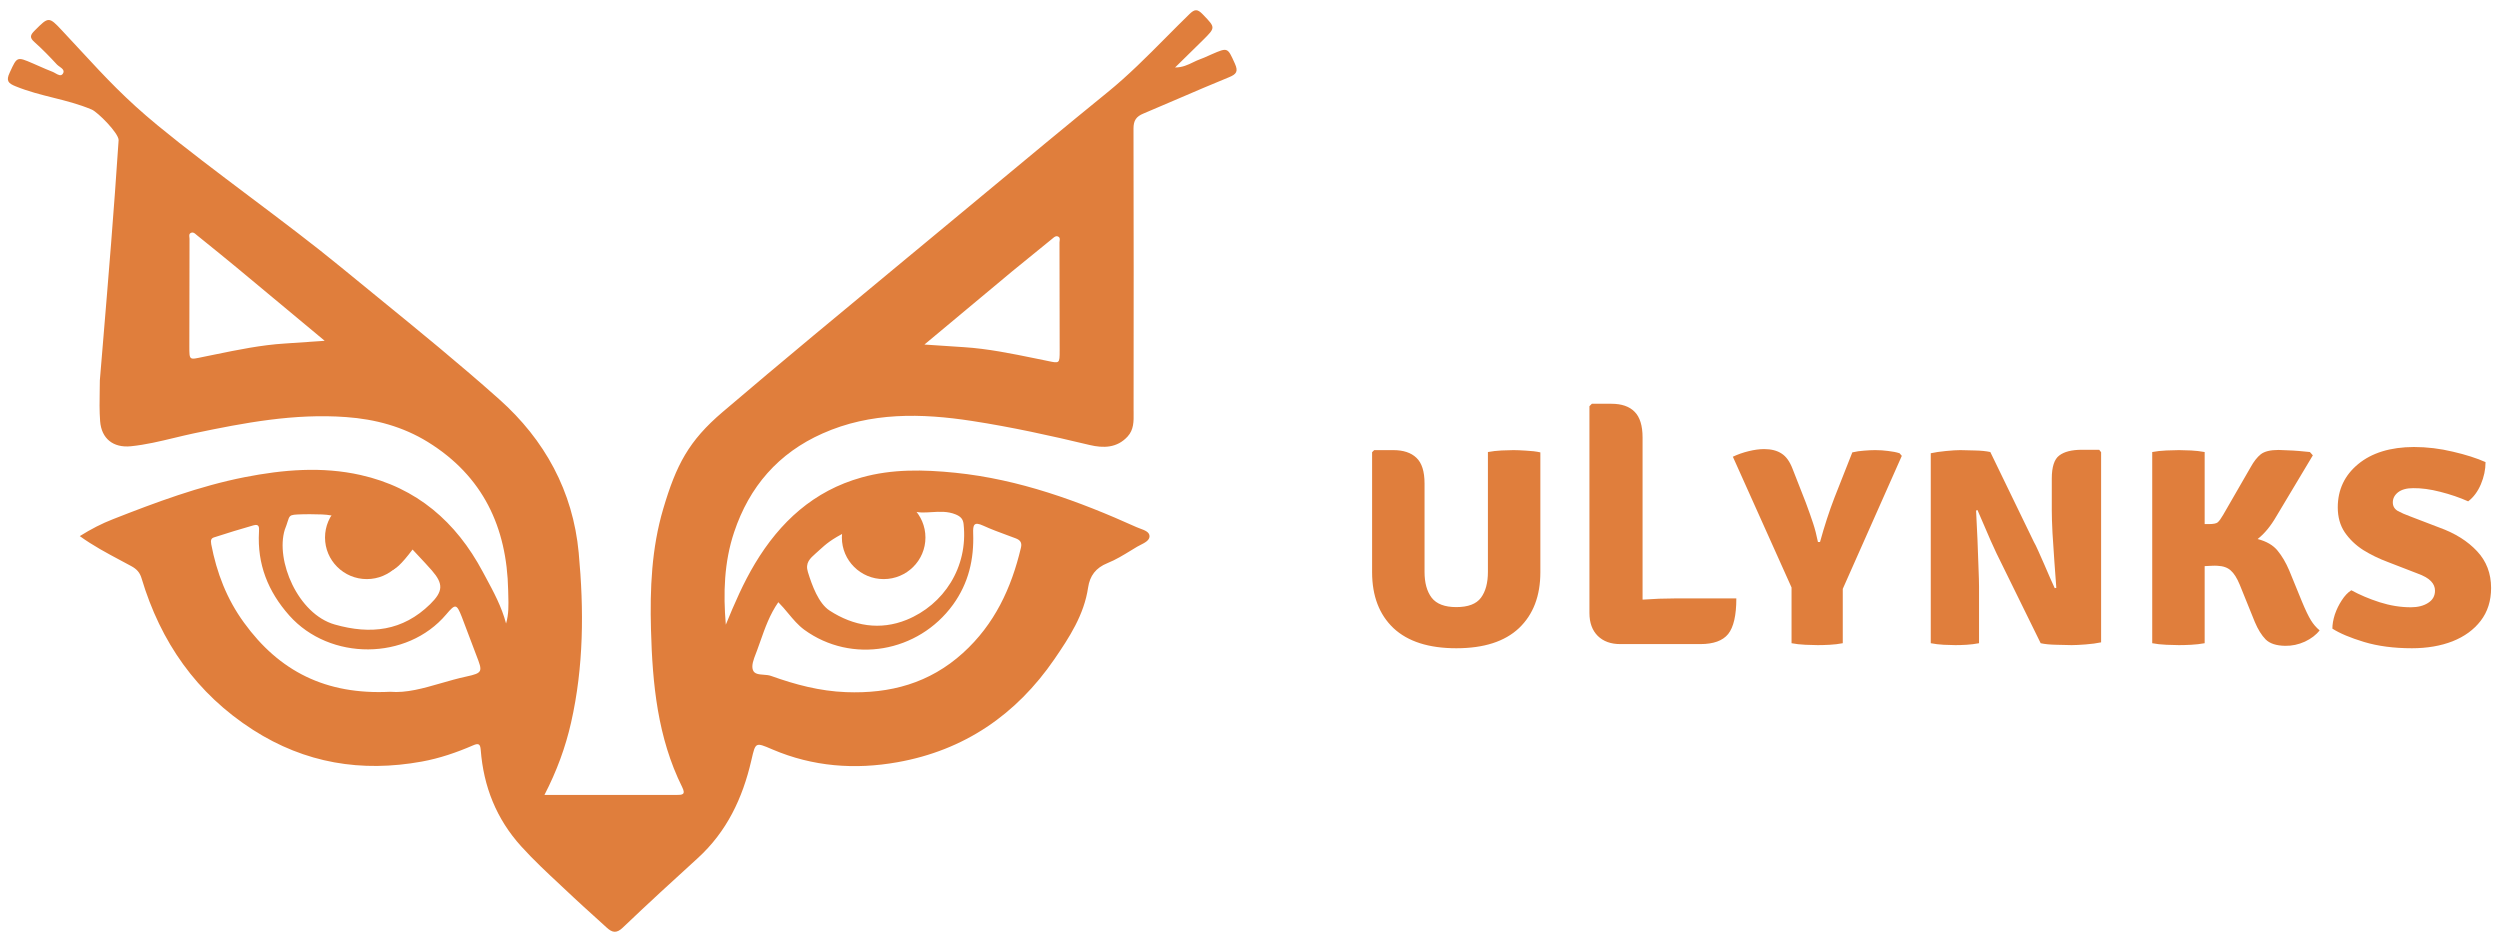
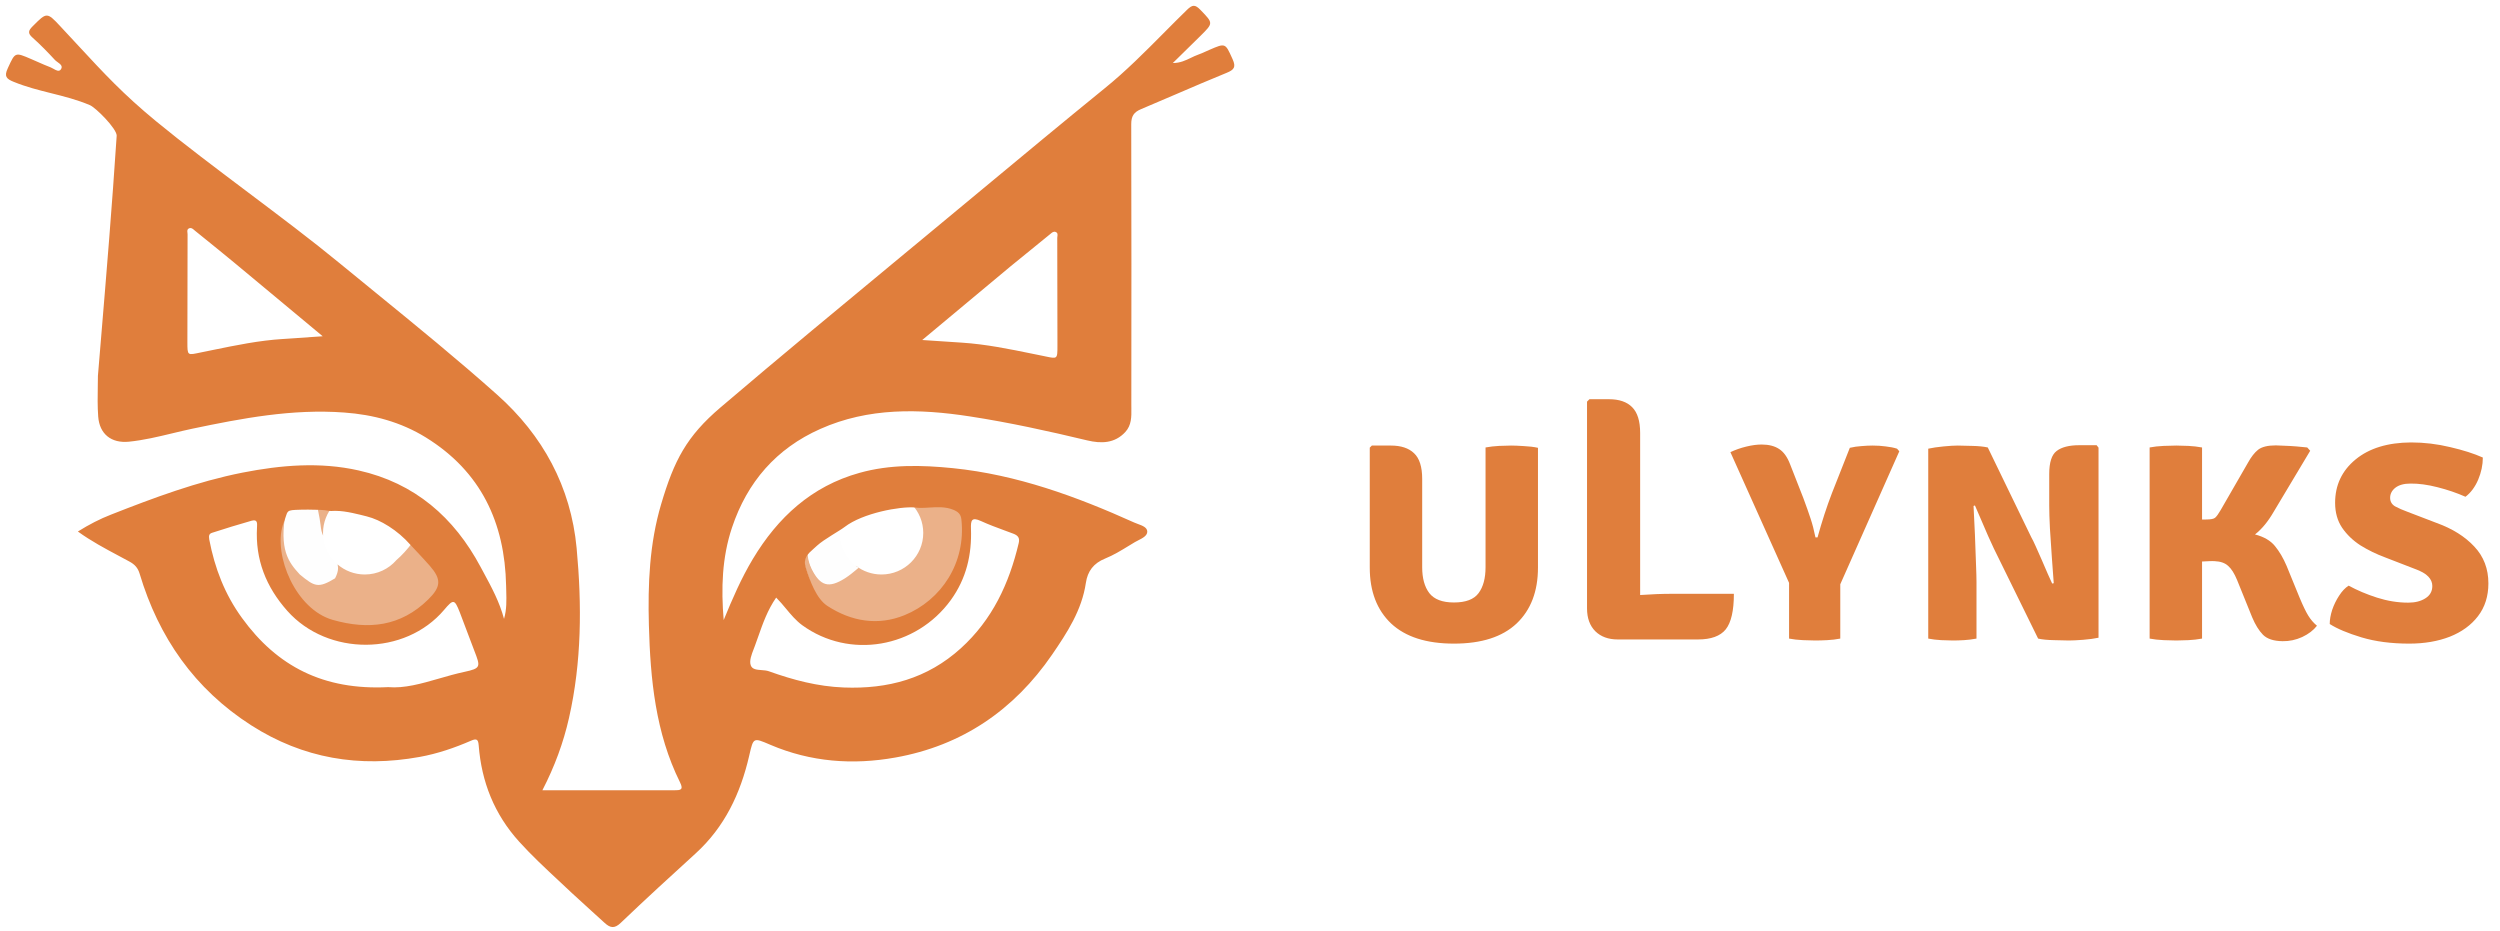
- <svg xmlns="http://www.w3.org/2000/svg" fill="none" viewBox="30.723 14.35 367.878 138.315" style="max-height:500px" width="367.878" height="138.315">
-   <path fill="#E07E3C" fill-rule="evenodd" d="M137.527 106.273C138.802 103.152 140.116 100.123 141.819 97.281C145.494 91.158 150.47 86.569 157.511 84.608C162.031 83.34 166.631 83.447 171.271 83.914C180.7 84.875 189.431 88.076 197.961 91.919C198.125 91.994 198.312 92.063 198.504 92.133C199.16 92.374 199.869 92.633 199.879 93.253C199.879 93.865 199.181 94.219 198.538 94.544L198.537 94.545C198.368 94.63 198.203 94.714 198.055 94.8C197.75 94.982 197.447 95.167 197.143 95.353C196.017 96.041 194.887 96.732 193.683 97.215C191.966 97.909 191.094 99.083 190.839 100.804C190.249 104.819 188.077 108.141 185.864 111.369C180.271 119.507 172.626 124.764 162.782 126.512C156.518 127.632 150.336 127.165 144.421 124.644L144.303 124.593C143.099 124.078 142.499 123.821 142.126 124.01C141.755 124.197 141.609 124.827 141.319 126.083V126.083L141.269 126.298C139.995 131.794 137.675 136.73 133.397 140.626C129.681 144.001 125.993 147.39 122.372 150.845C121.433 151.752 120.803 151.579 119.998 150.845C119.334 150.235 118.663 149.629 117.992 149.023L117.992 149.022L117.991 149.022L117.991 149.022C117.049 148.171 116.107 147.321 115.183 146.456C114.541 145.847 113.893 145.243 113.246 144.64C111.255 142.784 109.263 140.928 107.431 138.905C103.756 134.849 101.879 130.087 101.463 124.71C101.396 123.83 101.154 123.67 100.336 124.03C97.909 125.084 95.414 125.938 92.785 126.418C83.906 128.032 75.618 126.658 67.973 121.762C59.631 116.412 54.361 108.821 51.557 99.456C51.302 98.589 50.833 98.082 50.042 97.655C49.53 97.376 49.014 97.101 48.497 96.826L48.496 96.825L48.495 96.825C46.468 95.745 44.419 94.653 42.464 93.239C44.127 92.199 45.71 91.385 47.359 90.745C53.676 88.263 60.033 85.889 66.713 84.568C72.372 83.46 78.086 82.967 83.786 84.248C92.048 86.102 97.842 91.145 101.744 98.456C101.891 98.729 102.038 99.002 102.186 99.275C103.364 101.455 104.548 103.646 105.191 106.1C105.597 104.721 105.558 103.343 105.519 101.98V101.979C105.512 101.72 105.504 101.462 105.5 101.204C105.312 91.932 101.798 84.408 93.684 79.391C90.009 77.124 85.932 76.03 81.653 75.723C74.049 75.162 66.659 76.563 59.282 78.111C58.312 78.316 57.347 78.548 56.382 78.78C54.266 79.289 52.148 79.799 49.975 80.018C47.386 80.272 45.643 78.898 45.455 76.31C45.344 74.819 45.369 73.322 45.395 71.822C45.403 71.321 45.411 70.82 45.415 70.32C45.562 68.547 45.706 66.817 45.848 65.117C46.709 54.779 47.475 45.594 48.178 34.967C48.178 33.926 45.093 30.833 44.221 30.472C42.319 29.669 40.427 29.196 38.53 28.721C36.708 28.264 34.882 27.807 33.035 27.055C31.936 26.615 31.587 26.242 32.137 25.068L32.224 24.879C32.722 23.794 32.975 23.244 33.382 23.086C33.799 22.924 34.378 23.173 35.551 23.678L35.557 23.68C35.864 23.812 36.17 23.947 36.478 24.083C37.138 24.374 37.799 24.666 38.467 24.921C38.592 24.969 38.728 25.047 38.867 25.128C39.269 25.359 39.701 25.607 39.969 25.201C40.287 24.727 39.871 24.429 39.48 24.149C39.343 24.051 39.209 23.954 39.111 23.854C38.051 22.706 36.965 21.586 35.798 20.545C35.047 19.891 35.168 19.505 35.812 18.864L35.889 18.786C37.852 16.821 37.916 16.757 39.849 18.837C40.808 19.86 41.692 20.816 42.533 21.724C46.278 25.772 49.162 28.889 53.97 32.844C57.974 36.139 62.725 39.715 67.476 43.291C72.228 46.866 76.979 50.442 80.983 53.737C82.749 55.188 84.521 56.632 86.293 58.077C92.328 62.996 98.366 67.918 104.172 73.094C110.878 79.058 115.035 86.636 115.88 95.681C116.658 104.059 116.632 112.424 114.754 120.695C113.936 124.31 112.662 127.792 110.838 131.328H113.305C115.18 131.328 117.054 131.326 118.928 131.324H118.953C122.715 131.322 126.476 131.319 130.231 131.328C131.13 131.328 131.666 131.301 131.103 130.167C127.482 122.869 126.731 114.985 126.516 107.007C126.355 100.99 126.597 95.027 128.327 89.197C130.231 82.767 132.056 79.234 137.072 74.965C145.413 67.849 155.502 59.5 164.242 52.267C165.088 51.568 165.921 50.879 166.738 50.202C169.614 47.825 172.483 45.441 175.352 43.058L175.355 43.056C181.439 38.002 187.523 32.948 193.656 27.963C196.735 25.467 199.512 22.67 202.29 19.87C203.432 18.719 204.575 17.567 205.74 16.436C206.518 15.676 206.92 15.649 207.685 16.436L207.802 16.558C208.694 17.482 209.141 17.945 209.137 18.404C209.133 18.865 208.673 19.322 207.752 20.238C206.598 21.386 205.434 22.522 204.138 23.788L203.634 24.28C204.718 24.28 205.534 23.886 206.31 23.509C206.658 23.341 206.997 23.177 207.35 23.053C207.734 22.92 208.106 22.751 208.479 22.582C208.665 22.497 208.852 22.413 209.039 22.333L209.063 22.322C210.217 21.823 210.792 21.574 211.207 21.735C211.62 21.895 211.874 22.46 212.38 23.587L212.446 23.733C212.955 24.867 212.674 25.268 211.561 25.721C209.049 26.744 206.562 27.814 204.075 28.884L204.075 28.884C202.378 29.614 200.683 30.343 198.981 31.058C197.921 31.498 197.519 32.072 197.519 33.272C197.559 47.05 197.545 60.828 197.532 74.619V74.629C197.532 74.79 197.534 74.952 197.536 75.115C197.553 76.34 197.57 77.59 196.646 78.591C195.091 80.285 193.079 80.312 191.067 79.832C185.34 78.458 179.573 77.19 173.766 76.296C166.323 75.149 158.852 74.976 151.757 78.138C145.266 81.019 140.988 85.955 138.748 92.666C137.272 97.081 137.138 101.644 137.527 106.273ZM81.734 97.522C81.238 95.787 81.211 94.053 81.694 92.292C82.002 91.172 81.573 90.438 80.352 90.318C80.078 90.292 79.796 90.248 79.508 90.203C79.05 90.132 78.577 90.058 78.094 90.051C77.811 90.047 77.54 90.041 77.274 90.035C76.659 90.02 76.072 90.006 75.417 90.024L75.226 90.03C74.115 90.063 73.668 90.077 73.418 90.304C73.249 90.458 73.171 90.708 73.039 91.126C72.946 91.422 72.826 91.802 72.629 92.292C71.235 96.801 74.545 104.699 79.977 106.247C85.275 107.754 89.982 107.207 94.019 103.258C95.937 101.377 95.991 100.27 94.274 98.295C93.628 97.559 92.955 96.842 92.275 96.117L92.275 96.116L92.273 96.115L92.273 96.114L92.267 96.108C91.989 95.812 91.71 95.515 91.431 95.214C88.147 99.576 87.528 98.748 85.971 96.665C85.462 95.984 84.852 95.168 84.015 94.355C84.028 94.236 83.52 94.994 82.981 95.8L82.98 95.801C82.377 96.702 81.734 97.662 81.734 97.522ZM145.252 102.965C143.987 104.794 143.297 106.753 142.614 108.695C142.449 109.161 142.286 109.627 142.114 110.089C142.061 110.235 142.002 110.387 141.942 110.542L141.942 110.542C141.625 111.361 141.274 112.269 141.51 112.931C141.719 113.537 142.392 113.587 143.092 113.638C143.47 113.666 143.855 113.694 144.18 113.811C147.747 115.091 151.368 116.052 155.204 116.199C161.709 116.452 167.503 114.892 172.425 110.436C177.079 106.22 179.546 100.897 180.955 94.947C181.143 94.173 180.834 93.813 180.164 93.56C179.746 93.401 179.327 93.247 178.906 93.092L178.905 93.092L178.903 93.091L178.902 93.091C177.728 92.659 176.55 92.225 175.416 91.705C174.008 91.052 173.887 91.612 173.927 92.839C174.061 96.641 173.257 100.15 170.963 103.325C165.839 110.382 156.049 112.09 149.075 107.021C148.155 106.342 147.437 105.479 146.707 104.603V104.603H146.706C146.245 104.048 145.778 103.487 145.252 102.965ZM88.132 116.146C90.521 116.354 93.028 115.631 95.623 114.883C96.845 114.531 98.086 114.173 99.344 113.904C101.812 113.371 101.744 113.171 100.819 110.782C100.45 109.843 100.099 108.896 99.747 107.95V107.949L99.746 107.948L99.746 107.948C99.394 107.001 99.042 106.053 98.673 105.113C97.909 103.178 97.734 103.165 96.38 104.766C90.613 111.583 79.253 111.61 73.298 104.926C70.146 101.377 68.564 97.362 68.832 92.626C68.833 92.596 68.835 92.566 68.836 92.536C68.864 91.976 68.892 91.411 68.027 91.652C66.082 92.212 64.138 92.799 62.22 93.426C61.804 93.56 61.697 93.813 61.804 94.427C62.609 98.629 64.084 102.484 66.632 105.98C71.796 113.104 78.649 116.626 88.132 116.146ZM166.752 65.05C168.704 65.185 170.439 65.298 172.147 65.409L172.586 65.437C176.125 65.669 179.583 66.378 183.04 67.085C183.552 67.19 184.064 67.295 184.576 67.398C184.723 67.428 184.86 67.457 184.988 67.484C185.784 67.651 186.2 67.739 186.418 67.571C186.655 67.387 186.655 66.9 186.655 65.878V65.837C186.655 60.568 186.642 55.298 186.628 50.028C186.628 49.957 186.638 49.88 186.649 49.802C186.683 49.547 186.719 49.281 186.4 49.148C186.097 49.025 185.869 49.22 185.654 49.404C185.612 49.44 185.57 49.475 185.528 49.508L185.527 49.509C183.583 51.083 181.639 52.657 179.708 54.244C175.469 57.779 171.231 61.315 166.752 65.05ZM151.299 95.293C151.195 95.388 151.087 95.486 150.975 95.587L150.938 95.62C150.888 95.665 150.838 95.709 150.788 95.753L150.786 95.755C149.904 96.538 149.184 97.178 149.608 98.531C150.212 100.493 151.174 103.14 152.796 104.194C156.337 106.502 160.258 107.132 164.134 105.558C169.579 103.343 173.214 97.833 172.516 91.457C172.436 90.696 172.047 90.336 171.336 90.042C170.173 89.569 168.99 89.64 167.81 89.712C167.331 89.741 166.851 89.77 166.374 89.762C166.161 89.759 165.927 89.73 165.688 89.701C165.008 89.618 164.298 89.532 164 90.016C163.734 90.448 164.09 90.703 164.48 90.982C164.776 91.195 165.092 91.421 165.167 91.75C165.175 91.783 165.194 91.811 165.213 91.84C165.225 91.858 165.237 91.876 165.247 91.897C165.462 91.724 165.831 94.221 165.764 94.582C165.59 95.475 164.577 97.527 163.692 97.807C161.465 99.794 160.218 99.848 157.723 97.953C157.684 96.907 157.107 96.123 156.53 95.34C155.922 94.516 155.315 93.692 155.336 92.564C153.03 93.723 152.298 94.387 151.299 95.293ZM72.922 59.853C74.751 61.378 76.605 62.922 78.501 64.498C76.382 64.632 74.517 64.765 72.653 64.898C69.156 65.116 65.739 65.819 62.323 66.52C61.77 66.634 61.217 66.748 60.663 66.859C59.593 67.078 59.074 67.226 58.822 67.032C58.581 66.847 58.584 66.348 58.584 65.299C58.584 60.031 58.598 54.763 58.611 49.496V49.49C58.611 49.415 58.602 49.337 58.592 49.259C58.561 49.002 58.53 48.742 58.839 48.609C59.147 48.478 59.364 48.669 59.573 48.853C59.619 48.893 59.665 48.933 59.711 48.969C60.115 49.296 60.519 49.623 60.923 49.949C62.463 51.194 64.001 52.437 65.532 53.705C67.983 55.736 70.431 57.776 72.922 59.853Z" clip-rule="evenodd" />
-   <path fill="#E07E3C" d="M160.754 99.565C164.15 99.565 166.903 96.827 166.903 93.449C166.903 90.071 164.15 87.333 160.754 87.333C157.359 87.333 154.606 90.071 154.606 93.449C154.606 96.827 157.359 99.565 160.754 99.565Z" />
-   <path fill="#E07E3C" d="M84.698 99.565C88.094 99.565 90.846 96.827 90.846 93.449C90.846 90.071 88.094 87.333 84.698 87.333C81.302 87.333 78.55 90.071 78.55 93.449C78.55 96.827 81.302 99.565 84.698 99.565Z" />
-   <path fill="#E07E3C" d="M257.389 98.549C257.389 102.041 256.342 104.784 254.246 106.777C252.151 108.753 249.076 109.741 245.022 109.741C240.968 109.741 237.885 108.753 235.772 106.777C233.677 104.784 232.629 102.041 232.629 98.549V80.893L232.936 80.586H235.747C237.229 80.586 238.361 80.961 239.145 81.711C239.946 82.46 240.346 83.721 240.346 85.492V98.498C240.346 100.116 240.695 101.386 241.394 102.305C242.109 103.225 243.319 103.685 245.022 103.685C246.76 103.685 247.969 103.225 248.65 102.305C249.332 101.386 249.672 100.116 249.672 98.498V80.867C250.32 80.748 250.984 80.671 251.666 80.637C252.347 80.603 252.935 80.586 253.429 80.586C253.906 80.586 254.527 80.612 255.294 80.663C256.077 80.697 256.776 80.782 257.389 80.918V98.549ZM286.227 102.408C286.227 104.895 285.827 106.641 285.026 107.646C284.226 108.634 282.863 109.128 280.938 109.128H269.133C267.753 109.128 266.655 108.727 265.837 107.927C265.019 107.109 264.61 105.985 264.61 104.554V74.122L264.968 73.764H267.83C269.346 73.764 270.487 74.156 271.254 74.939C272.037 75.723 272.429 76.983 272.429 78.721V102.586C274.082 102.467 275.666 102.408 277.182 102.408H286.227ZM303.294 80.918C303.874 80.782 304.453 80.697 305.032 80.663C305.628 80.612 306.173 80.586 306.667 80.586C307.332 80.586 307.97 80.629 308.584 80.714C309.214 80.782 309.768 80.893 310.244 81.046L310.577 81.43L301.889 101.002V109C301.276 109.119 300.637 109.196 299.973 109.23C299.308 109.264 298.721 109.281 298.21 109.281C297.75 109.281 297.145 109.264 296.395 109.23C295.646 109.196 294.964 109.119 294.351 109V100.798L285.715 81.557C286.43 81.217 287.205 80.944 288.04 80.74C288.875 80.535 289.633 80.433 290.314 80.433C291.37 80.433 292.23 80.654 292.895 81.097C293.559 81.523 294.096 82.273 294.504 83.346L296.446 88.303C296.889 89.495 297.247 90.509 297.52 91.344C297.792 92.161 298.031 93.081 298.235 94.103H298.542C299.189 91.752 299.896 89.581 300.663 87.588L303.294 80.918ZM324.495 95.739C324.308 95.364 324.027 94.751 323.652 93.899C323.277 93.03 322.903 92.161 322.528 91.293C322.153 90.424 321.88 89.793 321.71 89.402L321.506 89.478C321.574 90.79 321.642 92.204 321.71 93.72C321.778 95.236 321.829 96.633 321.863 97.91C321.915 99.171 321.94 100.091 321.94 100.67V109C321.31 109.119 320.697 109.196 320.1 109.23C319.504 109.264 318.959 109.281 318.465 109.281C317.988 109.281 317.417 109.264 316.753 109.23C316.089 109.196 315.45 109.119 314.837 109V81.046C315.45 80.91 316.199 80.799 317.085 80.714C317.971 80.629 318.669 80.586 319.18 80.586C319.691 80.586 320.398 80.603 321.301 80.637C322.221 80.654 322.988 80.731 323.601 80.867L330.014 94.103C330.168 94.359 330.381 94.793 330.653 95.406C330.926 96.02 331.224 96.692 331.548 97.425C331.871 98.157 332.169 98.847 332.442 99.495C332.731 100.125 332.944 100.593 333.081 100.9L333.311 100.849C333.243 99.742 333.149 98.464 333.03 97.016C332.927 95.551 332.834 94.137 332.749 92.775C332.68 91.395 332.646 90.287 332.646 89.453V84.777C332.646 83.056 333.013 81.924 333.745 81.378C334.478 80.816 335.585 80.535 337.067 80.535H339.622L339.903 80.893V108.872C339.273 109.009 338.515 109.111 337.629 109.179C336.743 109.247 336.053 109.281 335.559 109.281C335.065 109.281 334.333 109.264 333.362 109.23C332.391 109.213 331.607 109.136 331.011 109L324.495 95.739ZM347.425 80.867C348.039 80.748 348.728 80.671 349.495 80.637C350.279 80.603 350.9 80.586 351.36 80.586C351.871 80.586 352.468 80.603 353.149 80.637C353.83 80.671 354.495 80.748 355.142 80.867V91.471H355.73C356.411 91.471 356.854 91.386 357.058 91.216C357.28 91.028 357.552 90.654 357.876 90.092L361.913 83.09C362.373 82.256 362.867 81.625 363.395 81.2C363.94 80.774 364.809 80.561 366.002 80.561C366.274 80.561 366.691 80.578 367.254 80.612C367.833 80.629 368.429 80.663 369.042 80.714C369.672 80.765 370.201 80.816 370.626 80.867L371.061 81.353L365.695 90.322C364.86 91.769 363.94 92.885 362.935 93.669C364.247 94.01 365.226 94.58 365.874 95.381C366.521 96.164 367.092 97.135 367.586 98.294L369.477 102.919C369.988 104.145 370.422 105.048 370.78 105.627C371.137 106.206 371.563 106.7 372.057 107.109C371.546 107.774 370.822 108.327 369.885 108.77C368.949 109.196 367.986 109.4 366.998 109.383C365.686 109.366 364.724 109.051 364.111 108.438C363.514 107.825 362.986 106.973 362.526 105.883L360.303 100.389C359.895 99.401 359.452 98.703 358.975 98.294C358.515 97.868 357.859 97.638 357.007 97.604C356.786 97.587 356.513 97.587 356.19 97.604C355.866 97.621 355.517 97.638 355.142 97.655V109C354.495 109.119 353.83 109.196 353.149 109.23C352.468 109.264 351.871 109.281 351.36 109.281C350.9 109.281 350.279 109.264 349.495 109.23C348.728 109.196 348.039 109.119 347.425 109V80.867ZM373.936 106.854C373.936 106.223 374.055 105.533 374.294 104.784C374.549 104.034 374.89 103.336 375.316 102.689C375.742 102.024 376.21 101.53 376.721 101.207C377.965 101.888 379.353 102.476 380.886 102.97C382.436 103.464 383.97 103.711 385.486 103.711C386.508 103.711 387.351 103.498 388.015 103.072C388.697 102.646 389.037 102.041 389.037 101.258C389.037 100.747 388.841 100.287 388.45 99.878C388.058 99.452 387.385 99.069 386.431 98.728L382.138 97.067C380.81 96.573 379.583 95.977 378.459 95.279C377.352 94.563 376.449 93.694 375.75 92.672C375.069 91.65 374.728 90.432 374.728 89.018C374.728 86.412 375.733 84.283 377.743 82.63C379.754 80.978 382.479 80.143 385.92 80.126C387.845 80.126 389.761 80.356 391.669 80.816C393.577 81.259 395.178 81.77 396.473 82.349C396.473 83.44 396.243 84.53 395.783 85.62C395.323 86.693 394.701 87.528 393.918 88.124C392.657 87.562 391.286 87.094 389.804 86.719C388.339 86.344 387.01 86.165 385.818 86.182C384.864 86.182 384.123 86.387 383.595 86.795C383.084 87.204 382.828 87.698 382.828 88.277C382.828 88.823 383.067 89.24 383.544 89.529C384.038 89.802 384.659 90.075 385.409 90.347L389.676 91.982C391.993 92.817 393.841 93.975 395.221 95.457C396.601 96.922 397.291 98.728 397.291 100.874C397.291 102.765 396.78 104.375 395.758 105.704C394.752 107.015 393.373 108.021 391.618 108.719C389.864 109.4 387.871 109.741 385.639 109.741C382.999 109.741 380.656 109.434 378.612 108.821C376.585 108.208 375.026 107.552 373.936 106.854Z" />
+ <svg xmlns="http://www.w3.org/2000/svg" width="368" height="137" viewBox="0 0 368 137" fill="none">
+   <path fill-rule="evenodd" clip-rule="evenodd" d="M135.903 78.449C135.903 81.827 133.15 84.565 129.754 84.565C128.339 84.565 127.036 84.089 125.996 83.29C125.88 83.388 125.765 83.487 125.649 83.586C125.101 84.054 124.553 84.523 123.944 84.919C121.751 86.303 120.641 85.954 119.502 83.675C119.132 82.934 118.975 82.165 118.89 81.354C118.043 82.115 118.414 83.172 118.841 84.391C118.924 84.627 119.009 84.869 119.088 85.117C119.288 85.759 119.378 86.34 119.461 86.868C119.642 88.031 119.784 88.942 120.968 89.701C124.741 92.134 129.083 92.582 133.197 90.932C138.962 88.624 142.834 82.836 142.094 76.152C142.009 75.355 141.596 74.977 140.842 74.67C139.609 74.164 138.355 74.242 137.105 74.32C136.593 74.352 136.083 74.384 135.574 74.376C135.349 74.373 135.099 74.343 134.846 74.312C134.638 74.287 134.427 74.262 134.225 74.25C135.265 75.346 135.903 76.823 135.903 78.449Z" fill="#EBB189" />
+   <path fill-rule="evenodd" clip-rule="evenodd" d="M48.377 75.383C47.851 76.284 47.55 77.332 47.55 78.449C47.55 81.009 49.131 83.202 51.376 84.114C51.363 84.132 51.349 84.151 51.336 84.17C50.722 85.044 50.108 85.917 49.44 86.638C47.045 89.174 42.871 85.969 41.627 81.794C41.222 80.437 41.051 79.028 40.958 77.543C41.627 75.135 43.447 72.626 46.386 70.167C46.368 71.868 47.277 73.624 48.377 75.383Z" fill="#FEFEFE" />
+   <path fill-rule="evenodd" clip-rule="evenodd" d="M58.349 82.448C57.222 83.745 55.556 84.565 53.698 84.565C52.166 84.565 50.765 84.008 49.689 83.086C49.819 83.551 49.813 84.194 49.319 85.133C46.866 86.603 46.349 86.396 44.134 84.565C42.478 82.772 41.045 80.941 42.084 75.278C38.896 83.206 43.498 90.056 48.944 91.617C54.228 93.124 58.949 92.577 62.986 88.628C64.904 86.747 65.434 85.18 63.717 83.206C63.396 82.839 63.053 82.437 62.701 82.026C62.056 81.271 61.382 80.482 60.757 79.808C59.931 80.905 59.13 81.777 58.349 82.448Z" fill="#EBB189" />
+   <path fill-rule="evenodd" clip-rule="evenodd" d="M123.728 77.234C123.648 77.626 123.606 78.033 123.606 78.449C123.606 80.594 124.716 82.481 126.396 83.573C126.349 83.612 126.302 83.651 126.255 83.691C125.64 84.205 125.026 84.719 124.358 85.143C121.962 86.635 120.749 86.258 119.505 83.802C119.101 83.004 118.929 82.175 118.836 81.301C119.463 79.973 121.102 78.593 123.728 77.234Z" fill="#FEFEFE" />
+   <path fill-rule="evenodd" clip-rule="evenodd" d="M49.08 74.412C48.127 75.489 47.549 76.902 47.549 78.449C47.549 78.582 47.554 78.714 47.562 78.845C47.355 78.399 47.253 77.909 47.203 77.386C47.128 76.679 46.987 75.979 46.846 75.277C46.774 74.921 46.702 74.565 46.639 74.207C47.318 74.067 47.95 74.192 48.581 74.318C48.747 74.351 48.913 74.383 49.08 74.412Z" fill="#EBB189" />
+   <path fill-rule="evenodd" clip-rule="evenodd" d="M106.527 91.273C107.801 88.152 109.116 85.123 110.819 82.281C114.494 76.158 119.469 71.569 126.511 69.608C131.03 68.34 135.631 68.447 140.271 68.914C149.7 69.875 158.431 73.076 166.961 76.919C167.125 76.994 167.312 77.063 167.503 77.133C168.159 77.373 168.868 77.633 168.879 78.253C168.879 78.865 168.181 79.219 167.538 79.544C167.369 79.63 167.202 79.714 167.055 79.8C166.75 79.981 166.446 80.167 166.143 80.353C165.016 81.041 163.887 81.731 162.682 82.215C160.966 82.908 160.094 84.083 159.839 85.804C159.249 89.819 157.076 93.141 154.863 96.369C149.27 104.507 141.626 109.764 131.781 111.511C125.518 112.632 119.336 112.165 113.421 109.644L113.303 109.593C112.099 109.078 111.499 108.821 111.126 109.009C110.755 109.197 110.609 109.827 110.318 111.083L110.269 111.298C108.995 116.794 106.675 121.73 102.396 125.626C98.681 129.001 94.993 132.39 91.372 135.845C90.433 136.752 89.802 136.579 88.998 135.845C88.334 135.235 87.663 134.629 86.992 134.023L86.991 134.022C86.049 133.172 85.107 132.32 84.183 131.456C83.541 130.847 82.893 130.243 82.245 129.64C80.254 127.784 78.263 125.928 76.431 123.905C72.756 119.849 70.878 115.087 70.463 109.71C70.396 108.83 70.154 108.67 69.336 109.03C66.908 110.084 64.413 110.938 61.785 111.418C52.906 113.032 44.618 111.658 36.973 106.762C28.631 101.412 23.36 93.821 20.557 84.456C20.302 83.589 19.832 83.082 19.041 82.655C18.53 82.376 18.014 82.101 17.497 81.826L17.496 81.825L17.494 81.824C15.468 80.744 13.419 79.653 11.464 78.239C13.127 77.199 14.709 76.385 16.359 75.744C22.676 73.263 29.033 70.888 35.712 69.567C41.372 68.46 47.086 67.967 52.785 69.248C61.047 71.102 66.841 76.145 70.744 83.456C70.891 83.729 71.038 84.002 71.186 84.275C72.364 86.455 73.548 88.646 74.191 91.1C74.597 89.721 74.557 88.343 74.519 86.98C74.511 86.721 74.504 86.461 74.499 86.204C74.312 76.932 70.798 69.408 62.684 64.391C59.009 62.123 54.931 61.029 50.653 60.723C43.048 60.162 35.659 61.563 28.282 63.111C27.312 63.315 26.347 63.548 25.382 63.78C23.266 64.289 21.148 64.799 18.974 65.018C16.386 65.272 14.643 63.898 14.455 61.31C14.344 59.819 14.369 58.321 14.394 56.821C14.403 56.321 14.411 55.82 14.414 55.32C14.561 53.547 14.706 51.816 14.847 50.117C15.709 39.779 16.475 30.593 17.177 19.966C17.177 18.926 14.092 15.832 13.221 15.472C11.319 14.669 9.427 14.195 7.53 13.72C5.708 13.264 3.881 12.807 2.035 12.055C0.935 11.615 0.587 11.242 1.137 10.068L1.223 9.879C1.722 8.794 1.975 8.244 2.381 8.086C2.798 7.923 3.378 8.173 4.551 8.678L4.557 8.68C4.863 8.811 5.17 8.947 5.477 9.082C6.137 9.374 6.799 9.666 7.467 9.921C7.591 9.969 7.727 10.047 7.867 10.127C8.269 10.359 8.7 10.607 8.969 10.201C9.287 9.727 8.87 9.429 8.48 9.149C8.343 9.05 8.209 8.954 8.111 8.853C7.051 7.706 5.965 6.586 4.798 5.545C4.047 4.891 4.168 4.504 4.811 3.864L4.889 3.786C6.851 1.821 6.916 1.757 8.848 3.837C9.808 4.86 10.692 5.815 11.532 6.724C15.277 10.771 18.162 13.889 22.97 17.844C26.974 21.139 31.725 24.715 36.476 28.29C41.228 31.866 45.979 35.442 49.983 38.737C51.748 40.188 53.521 41.632 55.293 43.076C61.328 47.996 67.366 52.918 73.172 58.094C79.878 64.058 84.035 71.635 84.88 80.68C85.658 89.059 85.632 97.424 83.754 105.695C82.935 109.31 81.662 112.792 79.838 116.328H82.305C84.18 116.328 86.054 116.326 87.928 116.324H87.952C91.715 116.322 95.476 116.318 99.231 116.328C100.13 116.328 100.666 116.301 100.103 115.167C96.482 107.869 95.731 99.985 95.516 92.007C95.355 85.99 95.596 80.027 97.326 74.197C99.231 67.767 101.056 64.234 106.072 59.964C114.412 52.848 124.502 44.5 133.242 37.267C134.088 36.567 134.921 35.878 135.738 35.202C138.613 32.825 141.483 30.441 144.352 28.057L144.354 28.055C150.439 23.001 156.523 17.948 162.655 12.963C165.735 10.467 168.511 7.669 171.29 4.87C172.432 3.719 173.575 2.567 174.74 1.436C175.518 0.676 175.92 0.649 176.684 1.436L176.802 1.558C177.694 2.481 178.14 2.944 178.136 3.403C178.132 3.865 177.673 4.322 176.751 5.238C175.598 6.385 174.434 7.522 173.138 8.788L172.634 9.28C173.718 9.28 174.533 8.885 175.31 8.509C175.657 8.341 175.997 8.177 176.349 8.053C176.734 7.92 177.106 7.751 177.479 7.582C177.665 7.497 177.851 7.413 178.039 7.333L178.063 7.322C179.217 6.823 179.792 6.574 180.207 6.735C180.619 6.895 180.873 7.46 181.38 8.587L181.445 8.733C181.955 9.867 181.674 10.268 180.561 10.721C178.049 11.744 175.561 12.814 173.075 13.884C171.379 14.614 169.683 15.343 167.98 16.058C166.921 16.498 166.518 17.072 166.518 18.272C166.558 32.05 166.545 45.828 166.532 59.619V59.629C166.532 59.79 166.534 59.952 166.536 60.115C166.553 61.34 166.57 62.59 165.646 63.591C164.09 65.285 162.079 65.312 160.067 64.832C154.34 63.458 148.573 62.19 142.766 61.296C135.322 60.149 127.852 59.976 120.757 63.137C114.266 66.019 109.987 70.955 107.748 77.666C106.272 82.081 106.138 86.644 106.527 91.273ZM49.5 75.203C49.226 75.177 48.796 75.248 48.508 75.203C48.05 75.132 47.576 75.058 47.094 75.051C46.81 75.047 46.539 75.041 46.273 75.034C45.659 75.02 45.072 75.005 44.417 75.024L44.226 75.03C43.114 75.063 42.667 75.077 42.417 75.304C42.249 75.458 42.17 75.708 42.039 76.126C41.945 76.422 41.826 76.802 41.629 77.292C40.234 81.801 43.545 89.699 48.977 91.247C54.274 92.754 58.982 92.207 63.019 88.258C64.937 86.377 64.991 85.27 63.274 83.295C62.628 82.559 61.955 81.842 61.275 81.117L61.273 81.115L61.273 81.114L61.267 81.108C60.989 80.812 60.709 80.515 60.43 80.214C58.5 78.016 56 76.516 54 76.016C52.915 75.745 50.918 75.203 49.5 75.203ZM114.252 87.965C112.987 89.794 112.297 91.753 111.613 93.695C111.449 94.161 111.285 94.627 111.114 95.089C111.06 95.235 111.002 95.387 110.942 95.542C110.625 96.361 110.273 97.269 110.51 97.93C110.719 98.537 111.392 98.586 112.091 98.638C112.469 98.666 112.855 98.694 113.179 98.811C116.747 100.091 120.368 101.052 124.204 101.199C130.708 101.452 136.502 99.892 141.425 95.436C146.079 91.22 148.546 85.897 149.954 79.947C150.143 79.173 149.834 78.813 149.163 78.559C148.746 78.401 148.326 78.247 147.905 78.092L147.905 78.091L147.903 78.091L147.902 78.091C146.728 77.659 145.55 77.225 144.415 76.705C143.007 76.052 142.887 76.612 142.927 77.839C143.061 81.641 142.256 85.15 139.963 88.325C134.839 95.382 125.049 97.09 118.074 92.02C117.155 91.342 116.436 90.479 115.707 89.603C115.245 89.048 114.778 88.487 114.252 87.965ZM57.131 101.146C59.52 101.354 62.028 100.631 64.623 99.883C65.844 99.531 67.086 99.173 68.343 98.904C70.811 98.371 70.744 98.171 69.819 95.782C69.45 94.843 69.099 93.896 68.746 92.95L68.746 92.948C68.394 92.001 68.041 91.053 67.673 90.113C66.908 88.178 66.734 88.165 65.379 89.766C59.612 96.583 48.253 96.609 42.297 89.926C39.146 86.377 37.563 82.362 37.831 77.626C37.833 77.596 37.834 77.566 37.836 77.536C37.864 76.976 37.892 76.411 37.027 76.652C35.082 77.212 33.137 77.799 31.22 78.426C30.804 78.559 30.696 78.813 30.804 79.427C31.609 83.629 33.084 87.484 35.632 90.98C40.795 98.104 47.649 101.626 57.131 101.146ZM135.751 50.05C137.703 50.185 139.439 50.298 141.147 50.408L141.585 50.437C145.125 50.669 148.583 51.377 152.039 52.085C152.552 52.19 153.064 52.295 153.576 52.398C153.723 52.428 153.86 52.457 153.988 52.484C154.784 52.651 155.2 52.738 155.417 52.571C155.655 52.387 155.655 51.899 155.655 50.878V50.837C155.655 45.568 155.641 40.298 155.628 35.028C155.628 34.956 155.638 34.88 155.649 34.802C155.683 34.547 155.718 34.281 155.4 34.148C155.097 34.025 154.869 34.219 154.654 34.403C154.612 34.44 154.57 34.475 154.528 34.508L154.527 34.508C152.583 36.083 150.638 37.657 148.707 39.244C144.469 42.779 140.231 46.315 135.751 50.05ZM120.299 80.293C120.194 80.388 120.087 80.486 119.974 80.587L119.938 80.62C119.887 80.665 119.837 80.709 119.788 80.752L119.785 80.755C118.904 81.538 118.184 82.178 118.608 83.531C119.212 85.492 120.173 88.14 121.796 89.194C125.337 91.502 129.258 92.132 133.134 90.558C138.579 88.343 142.214 82.833 141.516 76.457C141.436 75.696 141.047 75.336 140.336 75.042C139.173 74.568 137.99 74.64 136.81 74.712C136.33 74.741 135.851 74.77 135.374 74.762C135.161 74.759 134.927 74.73 134.688 74.701C132.5 74.516 127 75.516 124.336 77.564C123.582 78.143 121.298 79.387 120.299 80.293ZM41.922 44.853C43.751 46.377 45.604 47.922 47.501 49.498C45.382 49.632 43.517 49.765 41.653 49.898C38.156 50.116 34.738 50.819 31.323 51.52C30.77 51.634 30.216 51.748 29.663 51.859C28.593 52.077 28.073 52.226 27.822 52.032C27.581 51.846 27.584 51.348 27.584 50.298C27.584 45.031 27.598 39.763 27.611 34.496V34.489C27.611 34.415 27.602 34.337 27.592 34.259C27.561 34.002 27.53 33.742 27.839 33.609C28.146 33.478 28.364 33.669 28.573 33.852C28.619 33.893 28.665 33.933 28.711 33.969C29.115 34.296 29.519 34.623 29.923 34.949C31.463 36.194 33.001 37.437 34.532 38.705C36.983 40.736 39.431 42.776 41.922 44.853Z" fill="#E07E3C" />
+   <path d="M226.389 83.549C226.389 87.041 225.342 89.784 223.246 91.777C221.151 93.753 218.076 94.741 214.022 94.741C209.968 94.741 206.885 93.753 204.772 91.777C202.677 89.784 201.629 87.041 201.629 83.549V65.893L201.936 65.586H204.747C206.229 65.586 207.361 65.961 208.145 66.711C208.946 67.46 209.346 68.721 209.346 70.492V83.498C209.346 85.117 209.695 86.385 210.394 87.305C211.109 88.225 212.319 88.685 214.022 88.685C215.76 88.685 216.969 88.225 217.65 87.305C218.332 86.385 218.672 85.117 218.672 83.498V65.867C219.32 65.748 219.984 65.671 220.666 65.637C221.347 65.603 221.935 65.586 222.429 65.586C222.906 65.586 223.527 65.612 224.294 65.663C225.077 65.697 225.776 65.782 226.389 65.918V83.549ZM255.227 87.408C255.227 89.895 254.827 91.641 254.026 92.646C253.226 93.634 251.863 94.128 249.938 94.128H238.133C236.753 94.128 235.655 93.727 234.837 92.927C234.019 92.109 233.61 90.985 233.61 89.554V59.122L233.968 58.764H236.83C238.346 58.764 239.487 59.156 240.254 59.939C241.037 60.723 241.429 61.983 241.429 63.721V87.587C243.082 87.467 244.666 87.408 246.182 87.408H255.227ZM272.294 65.918C272.874 65.782 273.453 65.697 274.032 65.663C274.628 65.612 275.173 65.586 275.667 65.586C276.332 65.586 276.97 65.629 277.584 65.714C278.214 65.782 278.768 65.893 279.244 66.046L279.577 66.43L270.889 86.002V94C270.276 94.119 269.637 94.196 268.973 94.23C268.308 94.264 267.721 94.281 267.21 94.281C266.75 94.281 266.145 94.264 265.395 94.23C264.646 94.196 263.964 94.119 263.351 94V85.798L254.715 66.557C255.43 66.217 256.205 65.944 257.04 65.74C257.875 65.535 258.633 65.433 259.314 65.433C260.37 65.433 261.23 65.654 261.895 66.097C262.559 66.523 263.096 67.273 263.504 68.346L265.446 73.303C265.889 74.495 266.247 75.509 266.52 76.344C266.792 77.161 267.031 78.081 267.235 79.103H267.542C268.189 76.752 268.896 74.581 269.663 72.588L272.294 65.918ZM293.495 80.739C293.308 80.364 293.027 79.751 292.652 78.899C292.277 78.03 291.903 77.161 291.528 76.293C291.153 75.424 290.88 74.793 290.71 74.402L290.506 74.478C290.574 75.79 290.642 77.204 290.71 78.72C290.778 80.236 290.829 81.633 290.863 82.91C290.915 84.171 290.94 85.091 290.94 85.67V94C290.31 94.119 289.697 94.196 289.1 94.23C288.504 94.264 287.959 94.281 287.465 94.281C286.988 94.281 286.417 94.264 285.753 94.23C285.089 94.196 284.45 94.119 283.837 94V66.046C284.45 65.91 285.199 65.799 286.085 65.714C286.971 65.629 287.669 65.586 288.18 65.586C288.691 65.586 289.398 65.603 290.301 65.637C291.221 65.654 291.988 65.731 292.601 65.867L299.014 79.103C299.168 79.359 299.381 79.793 299.653 80.406C299.926 81.02 300.224 81.692 300.548 82.425C300.871 83.157 301.169 83.847 301.442 84.495C301.731 85.125 301.944 85.593 302.081 85.9L302.311 85.849C302.243 84.742 302.149 83.464 302.03 82.016C301.927 80.551 301.834 79.137 301.749 77.775C301.68 76.395 301.646 75.287 301.646 74.453V69.777C301.646 68.056 302.013 66.924 302.745 66.378C303.478 65.816 304.585 65.535 306.067 65.535H308.622L308.903 65.893V93.872C308.273 94.008 307.515 94.111 306.629 94.179C305.743 94.247 305.053 94.281 304.559 94.281C304.065 94.281 303.333 94.264 302.362 94.23C301.391 94.213 300.607 94.136 300.011 94L293.495 80.739ZM316.425 65.867C317.039 65.748 317.728 65.671 318.495 65.637C319.279 65.603 319.9 65.586 320.36 65.586C320.871 65.586 321.468 65.603 322.149 65.637C322.83 65.671 323.495 65.748 324.142 65.867V76.471H324.73C325.411 76.471 325.854 76.386 326.058 76.216C326.28 76.028 326.552 75.654 326.876 75.092L330.913 68.09C331.373 67.256 331.867 66.625 332.395 66.2C332.94 65.774 333.809 65.561 335.002 65.561C335.274 65.561 335.691 65.578 336.254 65.612C336.833 65.629 337.429 65.663 338.042 65.714C338.672 65.765 339.201 65.816 339.626 65.867L340.061 66.353L334.695 75.322C333.86 76.769 332.94 77.885 331.935 78.669C333.247 79.01 334.226 79.58 334.874 80.381C335.521 81.164 336.092 82.135 336.586 83.294L338.477 87.919C338.988 89.145 339.422 90.048 339.78 90.627C340.137 91.206 340.563 91.7 341.057 92.109C340.546 92.773 339.822 93.327 338.885 93.77C337.949 94.196 336.986 94.4 335.998 94.383C334.686 94.366 333.724 94.051 333.111 93.438C332.514 92.825 331.986 91.973 331.526 90.883L329.303 85.389C328.895 84.401 328.452 83.703 327.975 83.294C327.515 82.868 326.859 82.638 326.007 82.604C325.786 82.587 325.513 82.587 325.19 82.604C324.866 82.621 324.517 82.638 324.142 82.655V94C323.495 94.119 322.83 94.196 322.149 94.23C321.468 94.264 320.871 94.281 320.36 94.281C319.9 94.281 319.279 94.264 318.495 94.23C317.728 94.196 317.039 94.119 316.425 94V65.867ZM342.936 91.854C342.936 91.223 343.055 90.534 343.294 89.784C343.549 89.034 343.89 88.336 344.316 87.689C344.742 87.024 345.21 86.53 345.721 86.207C346.965 86.888 348.353 87.476 349.886 87.97C351.436 88.464 352.97 88.711 354.486 88.711C355.508 88.711 356.351 88.498 357.015 88.072C357.697 87.646 358.037 87.041 358.037 86.258C358.037 85.747 357.841 85.287 357.45 84.878C357.058 84.452 356.385 84.069 355.431 83.728L351.138 82.067C349.81 81.573 348.583 80.977 347.459 80.279C346.352 79.563 345.449 78.694 344.75 77.672C344.069 76.65 343.728 75.432 343.728 74.018C343.728 71.412 344.733 69.283 346.743 67.63C348.754 65.978 351.479 65.143 354.92 65.126C356.845 65.126 358.761 65.356 360.669 65.816C362.577 66.259 364.178 66.77 365.473 67.349C365.473 68.44 365.243 69.53 364.783 70.62C364.323 71.693 363.701 72.528 362.918 73.124C361.657 72.562 360.286 72.094 358.804 71.719C357.339 71.344 356.01 71.165 354.818 71.182C353.864 71.182 353.123 71.387 352.595 71.795C352.084 72.204 351.828 72.698 351.828 73.277C351.828 73.823 352.067 74.24 352.544 74.529C353.038 74.802 353.659 75.075 354.409 75.347L358.676 76.982C360.993 77.817 362.841 78.975 364.221 80.457C365.601 81.922 366.291 83.728 366.291 85.874C366.291 87.765 365.78 89.375 364.758 90.704C363.752 92.016 362.373 93.02 360.618 93.719C358.864 94.4 356.871 94.741 354.639 94.741C351.999 94.741 349.656 94.434 347.612 93.821C345.585 93.208 344.026 92.552 342.936 91.854Z" fill="#E07E3C" />
</svg>
